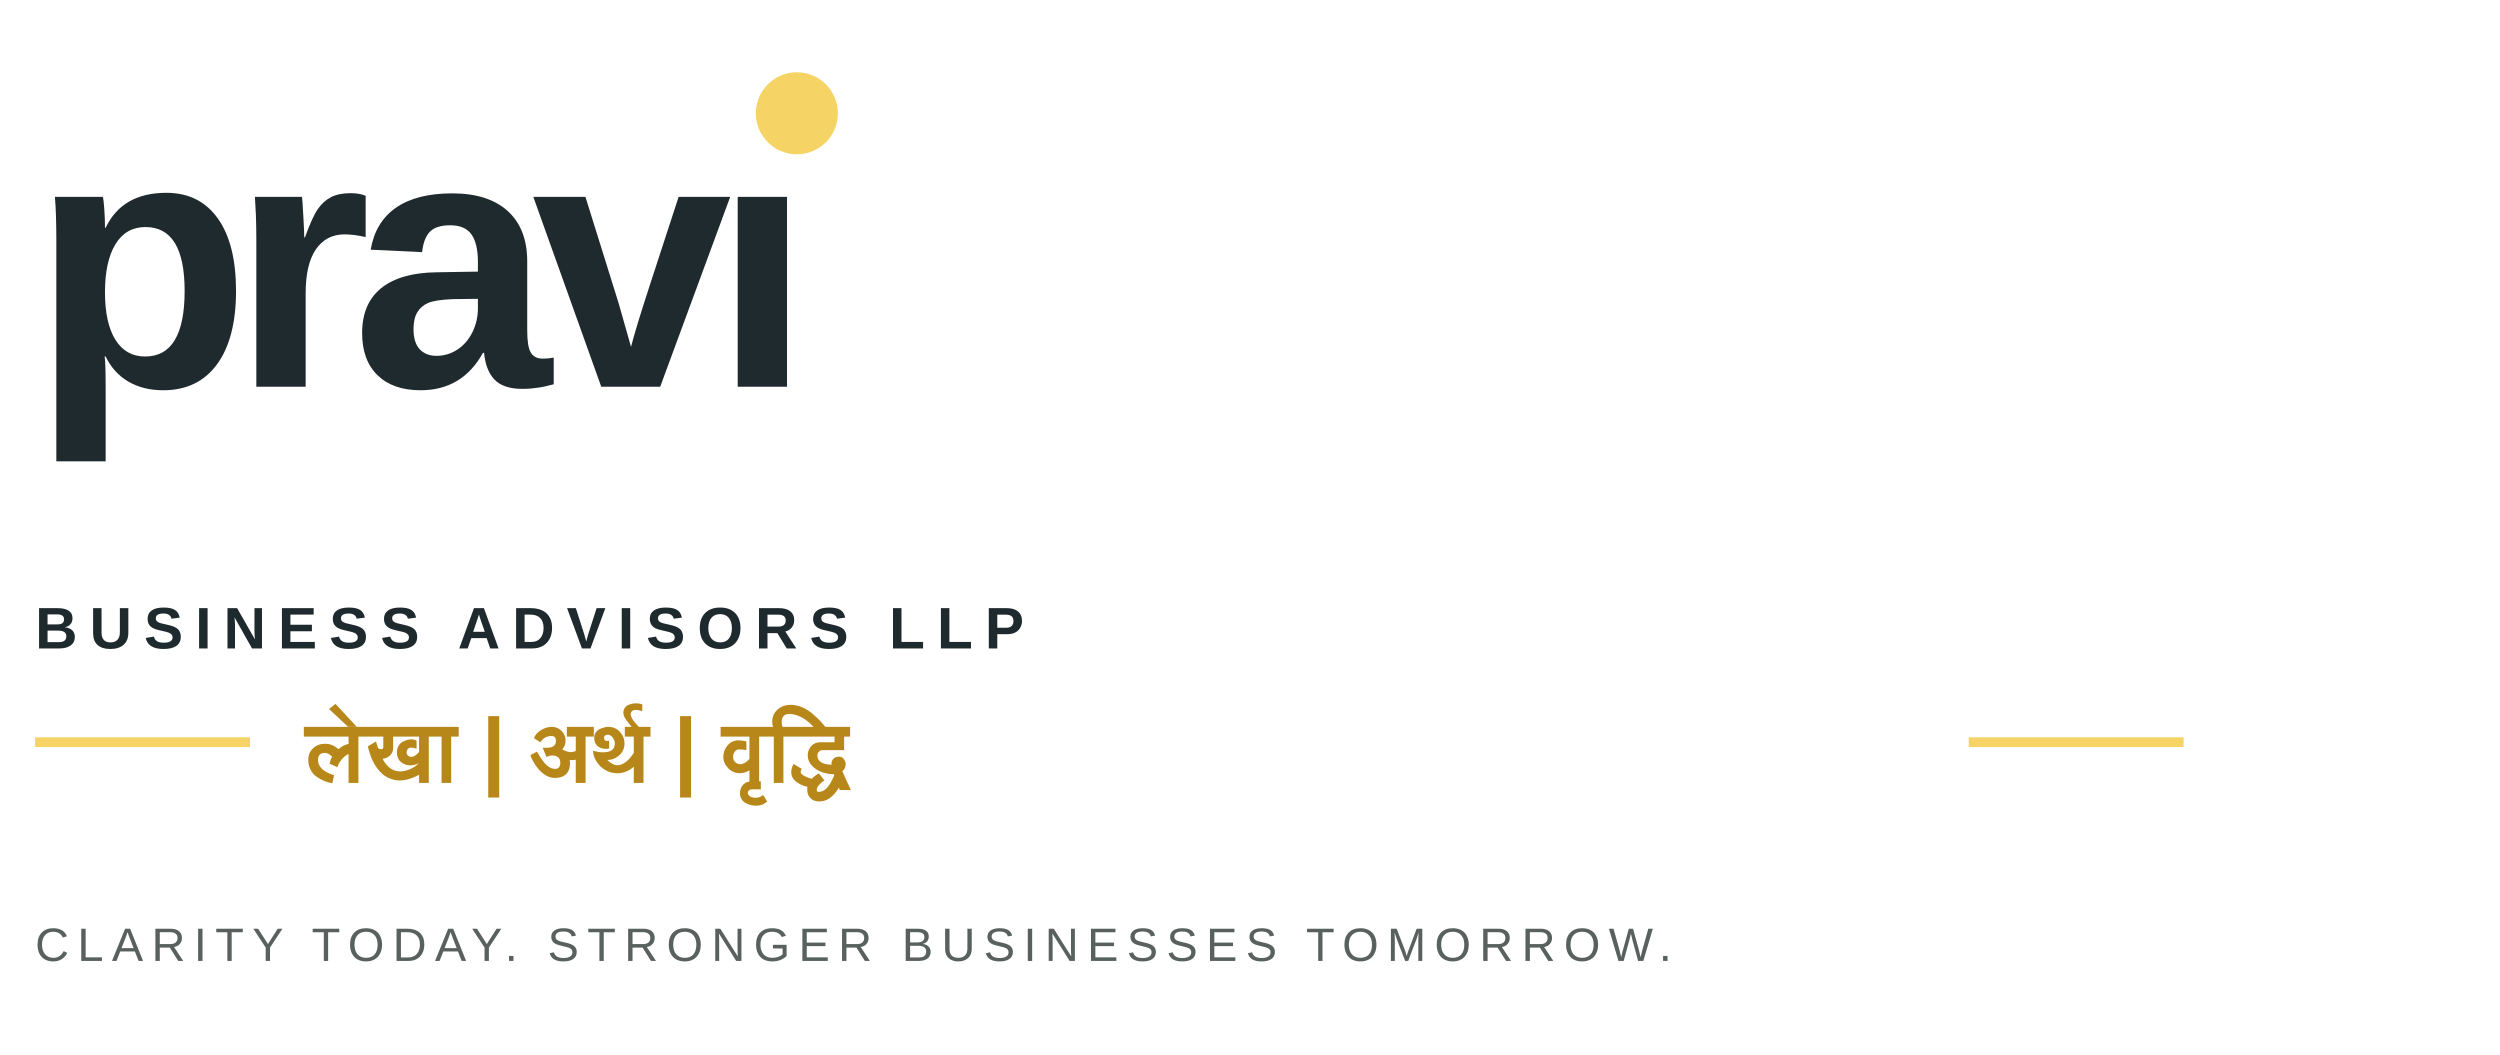
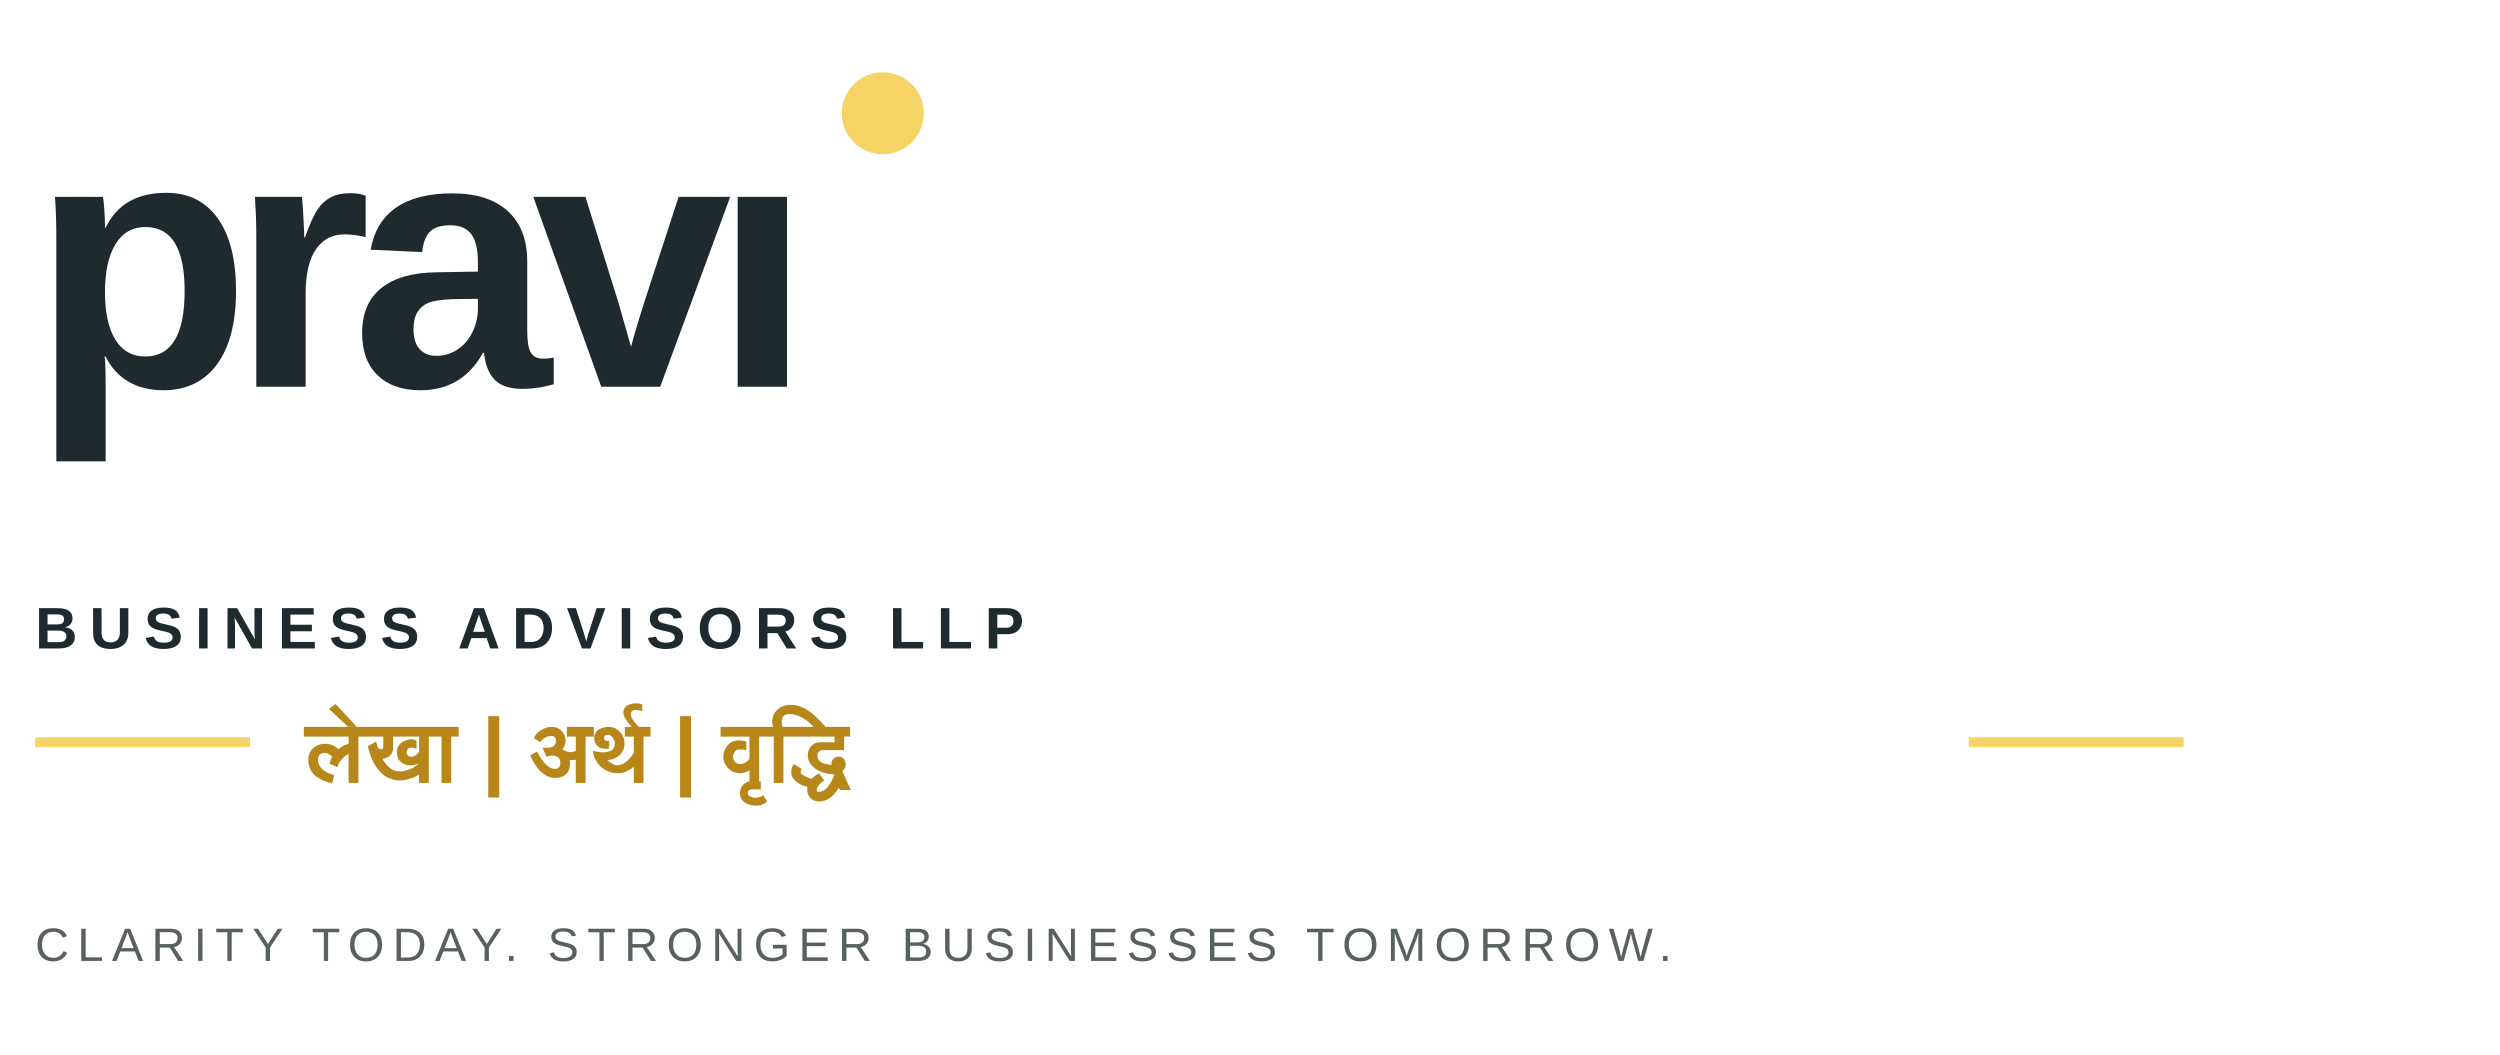
<svg xmlns="http://www.w3.org/2000/svg" viewBox="0 0 640 270" role="img" aria-labelledby="title desc">
  <text x="8" y="99" fill="#1F2A2E" font-family="Poppins,Arial,sans-serif" font-size="92" font-weight="700" letter-spacing="-5">pravı</text>
-   <circle cx="204" cy="29" r="10.5" fill="#F6D365" />
+   <circle cx="226" cy="29" r="10.5" fill="#F6D365" />
  <text x="9" y="166" fill="#1F2A2E" font-family="Poppins,Arial,sans-serif" font-size="15" font-weight="600" letter-spacing="3.1">BUSINESS ADVISORS LLP</text>
  <path d="M9 190h55" stroke="#F6D365" stroke-width="2.5" />
  <text x="78" y="200" fill="#B88719" font-family="Poppins,Arial,sans-serif" font-size="22" font-weight="600">लेखा  |  अर्थ  |  वृद्धि</text>
  <path d="M504 190h55" stroke="#F6D365" stroke-width="2.5" />
  <text x="9" y="246" fill="#59615F" font-family="Poppins,Arial,sans-serif" font-size="12" font-weight="500" letter-spacing="2.15">CLARITY TODAY. STRONGER BUSINESSES TOMORROW.</text>
</svg>
